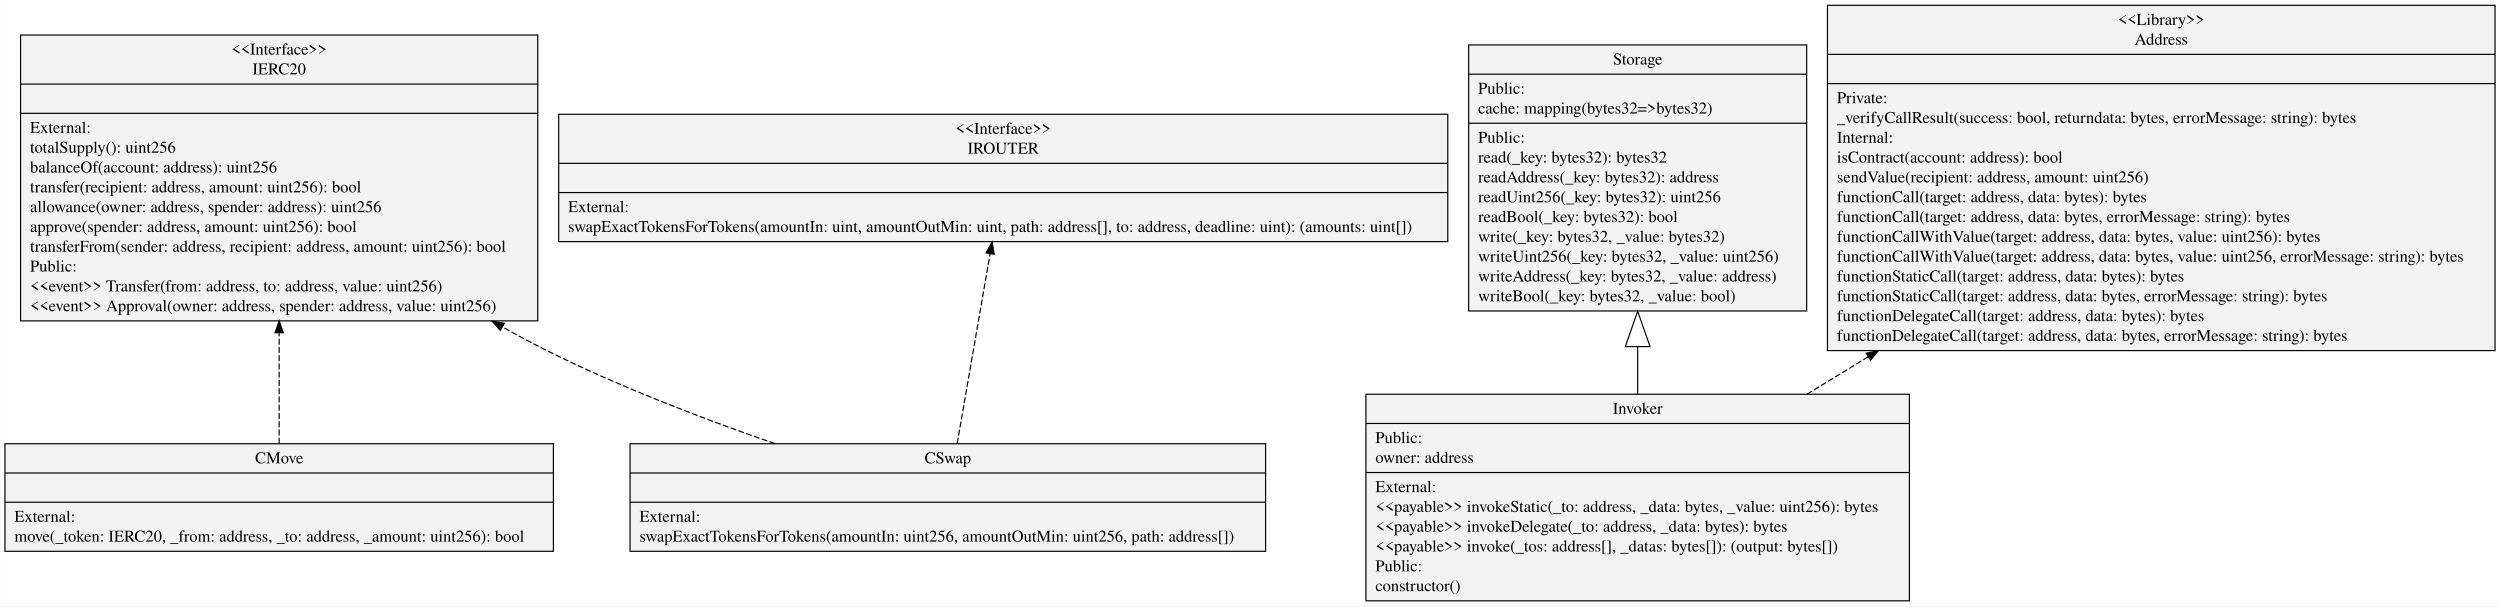
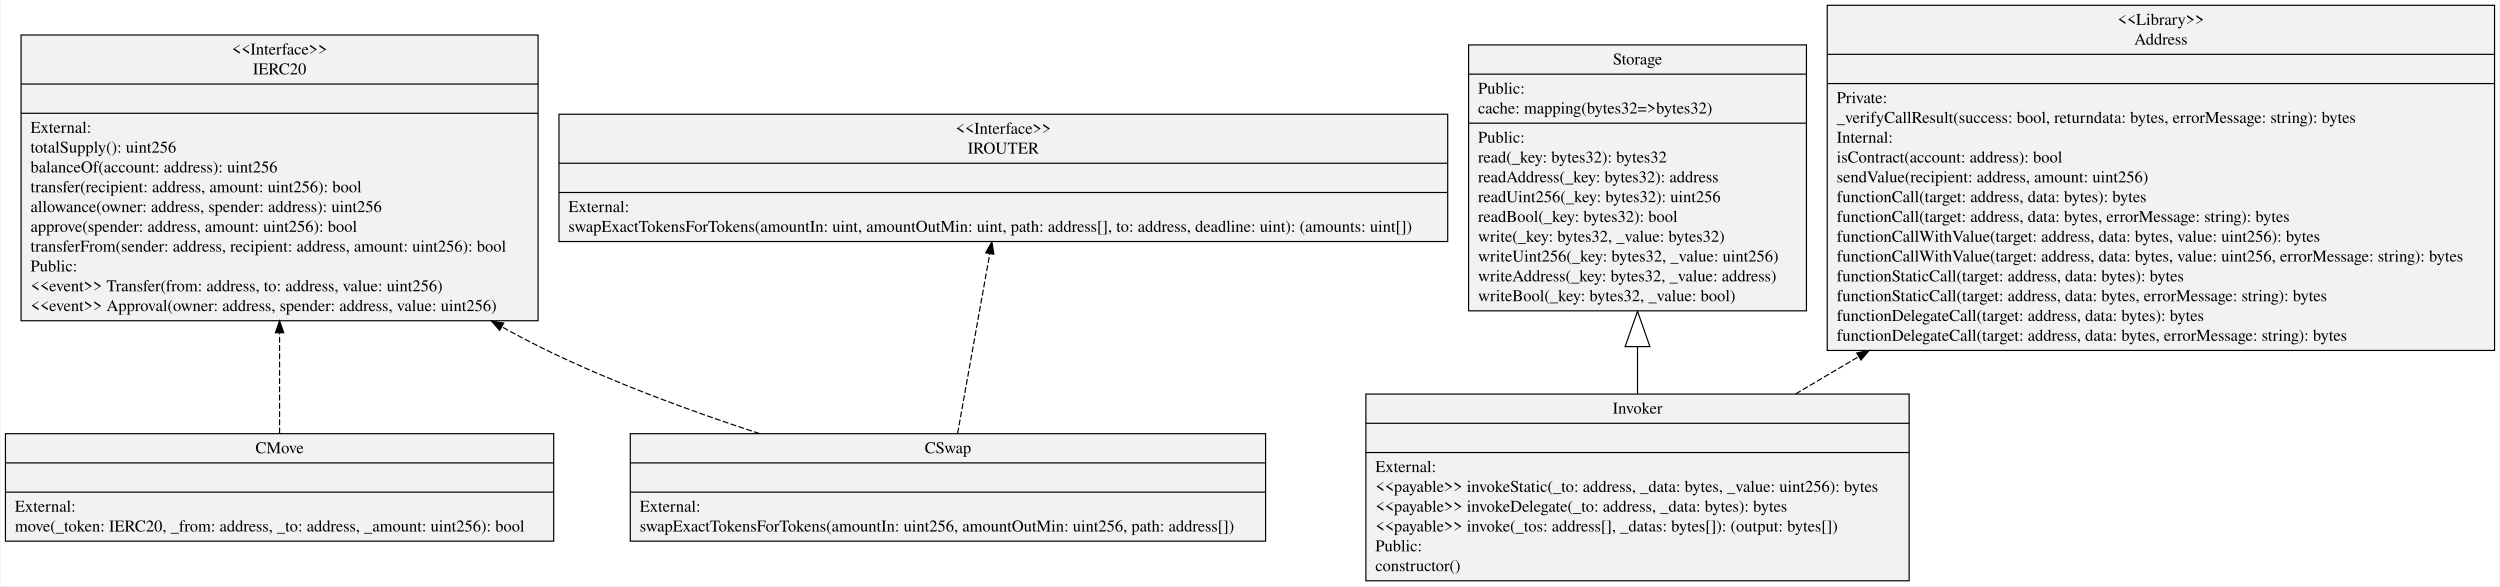
- <svg xmlns="http://www.w3.org/2000/svg" width="2120pt" height="514pt" viewBox="0.00 0.00 2119.61 514.00">
-   <g id="graph0" class="graph" transform="scale(1 1) rotate(0) translate(4 510)">
-     <polygon fill="#ffffff" stroke="transparent" points="-4,4 -4,-510 2115.608,-510 2115.608,4 -4,4" />
+ <svg xmlns="http://www.w3.org/2000/svg" width="2120pt" height="497pt" viewBox="0.00 0.00 2119.61 497.20">
+   <g id="graph0" class="graph" transform="scale(1 1) rotate(0) translate(4 493.2)">
+     <polygon fill="#ffffff" stroke="transparent" points="-4,4 -4,-493.2 2115.608,-493.2 2115.608,4 -4,4" />
    <g id="node1" class="node">
-       <polygon fill="#f2f2f2" stroke="#000000" points="0,-42.5 0,-133.7 465.099,-133.7 465.099,-42.5 0,-42.5" />
-       <text text-anchor="middle" x="232.549" y="-117.1" font-family="Times,serif" font-size="14.00" fill="#000000">CMove</text>
-       <polyline fill="none" stroke="#000000" points="0,-108.9 465.099,-108.9 " />
-       <text text-anchor="middle" x="232.549" y="-92.3" font-family="Times,serif" font-size="14.00" fill="#000000"> </text>
-       <polyline fill="none" stroke="#000000" points="0,-84.1 465.099,-84.1 " />
-       <text text-anchor="start" x="8" y="-67.5" font-family="Times,serif" font-size="14.00" fill="#000000">External:</text>
-       <text text-anchor="start" x="8" y="-50.7" font-family="Times,serif" font-size="14.00" fill="#000000">    move(_token: IERC20, _from: address, _to: address, _amount: uint256): bool</text>
+       <polygon fill="#f2f2f2" stroke="#000000" points="0,-34.1 0,-125.3 465.099,-125.3 465.099,-34.1 0,-34.1" />
+       <text text-anchor="middle" x="232.549" y="-108.7" font-family="Times,serif" font-size="14.00" fill="#000000">CMove</text>
+       <polyline fill="none" stroke="#000000" points="0,-100.5 465.099,-100.5 " />
+       <text text-anchor="middle" x="232.549" y="-83.9" font-family="Times,serif" font-size="14.00" fill="#000000"> </text>
+       <polyline fill="none" stroke="#000000" points="0,-75.7 465.099,-75.7 " />
+       <text text-anchor="start" x="8" y="-59.1" font-family="Times,serif" font-size="14.00" fill="#000000">External:</text>
+       <text text-anchor="start" x="8" y="-42.3" font-family="Times,serif" font-size="14.00" fill="#000000">    move(_token: IERC20, _from: address, _to: address, _amount: uint256): bool</text>
    </g>
    <g id="node7" class="node">
-       <polygon fill="#f2f2f2" stroke="#000000" points="13.25,-237.9 13.25,-480.3 451.849,-480.3 451.849,-237.9 13.25,-237.9" />
-       <text text-anchor="middle" x="232.549" y="-463.7" font-family="Times,serif" font-size="14.00" fill="#000000">&lt;&lt;Interface&gt;&gt;</text>
-       <text text-anchor="middle" x="232.549" y="-446.9" font-family="Times,serif" font-size="14.00" fill="#000000">IERC20</text>
-       <polyline fill="none" stroke="#000000" points="13.25,-438.7 451.849,-438.7 " />
-       <text text-anchor="middle" x="232.549" y="-422.1" font-family="Times,serif" font-size="14.00" fill="#000000"> </text>
-       <polyline fill="none" stroke="#000000" points="13.25,-413.9 451.849,-413.9 " />
-       <text text-anchor="start" x="21.25" y="-397.3" font-family="Times,serif" font-size="14.00" fill="#000000">External:</text>
-       <text text-anchor="start" x="21.25" y="-380.5" font-family="Times,serif" font-size="14.00" fill="#000000">     totalSupply(): uint256</text>
-       <text text-anchor="start" x="21.25" y="-363.7" font-family="Times,serif" font-size="14.00" fill="#000000">     balanceOf(account: address): uint256</text>
-       <text text-anchor="start" x="21.25" y="-346.9" font-family="Times,serif" font-size="14.00" fill="#000000">     transfer(recipient: address, amount: uint256): bool</text>
-       <text text-anchor="start" x="21.25" y="-330.1" font-family="Times,serif" font-size="14.00" fill="#000000">     allowance(owner: address, spender: address): uint256</text>
-       <text text-anchor="start" x="21.25" y="-313.3" font-family="Times,serif" font-size="14.00" fill="#000000">     approve(spender: address, amount: uint256): bool</text>
-       <text text-anchor="start" x="21.25" y="-296.5" font-family="Times,serif" font-size="14.00" fill="#000000">     transferFrom(sender: address, recipient: address, amount: uint256): bool</text>
-       <text text-anchor="start" x="21.25" y="-279.7" font-family="Times,serif" font-size="14.00" fill="#000000">Public:</text>
-       <text text-anchor="start" x="21.25" y="-262.9" font-family="Times,serif" font-size="14.00" fill="#000000">    &lt;&lt;event&gt;&gt; Transfer(from: address, to: address, value: uint256)</text>
-       <text text-anchor="start" x="21.25" y="-246.1" font-family="Times,serif" font-size="14.00" fill="#000000">    &lt;&lt;event&gt;&gt; Approval(owner: address, spender: address, value: uint256)</text>
+       <polygon fill="#f2f2f2" stroke="#000000" points="13.25,-221.1 13.25,-463.5 451.849,-463.5 451.849,-221.1 13.25,-221.1" />
+       <text text-anchor="middle" x="232.549" y="-446.9" font-family="Times,serif" font-size="14.00" fill="#000000">&lt;&lt;Interface&gt;&gt;</text>
+       <text text-anchor="middle" x="232.549" y="-430.1" font-family="Times,serif" font-size="14.00" fill="#000000">IERC20</text>
+       <polyline fill="none" stroke="#000000" points="13.25,-421.9 451.849,-421.9 " />
+       <text text-anchor="middle" x="232.549" y="-405.3" font-family="Times,serif" font-size="14.00" fill="#000000"> </text>
+       <polyline fill="none" stroke="#000000" points="13.25,-397.1 451.849,-397.1 " />
+       <text text-anchor="start" x="21.25" y="-380.5" font-family="Times,serif" font-size="14.00" fill="#000000">External:</text>
+       <text text-anchor="start" x="21.25" y="-363.7" font-family="Times,serif" font-size="14.00" fill="#000000">     totalSupply(): uint256</text>
+       <text text-anchor="start" x="21.25" y="-346.9" font-family="Times,serif" font-size="14.00" fill="#000000">     balanceOf(account: address): uint256</text>
+       <text text-anchor="start" x="21.25" y="-330.1" font-family="Times,serif" font-size="14.00" fill="#000000">     transfer(recipient: address, amount: uint256): bool</text>
+       <text text-anchor="start" x="21.25" y="-313.3" font-family="Times,serif" font-size="14.00" fill="#000000">     allowance(owner: address, spender: address): uint256</text>
+       <text text-anchor="start" x="21.25" y="-296.5" font-family="Times,serif" font-size="14.00" fill="#000000">     approve(spender: address, amount: uint256): bool</text>
+       <text text-anchor="start" x="21.25" y="-279.7" font-family="Times,serif" font-size="14.00" fill="#000000">     transferFrom(sender: address, recipient: address, amount: uint256): bool</text>
+       <text text-anchor="start" x="21.25" y="-262.9" font-family="Times,serif" font-size="14.00" fill="#000000">Public:</text>
+       <text text-anchor="start" x="21.25" y="-246.1" font-family="Times,serif" font-size="14.00" fill="#000000">    &lt;&lt;event&gt;&gt; Transfer(from: address, to: address, value: uint256)</text>
+       <text text-anchor="start" x="21.25" y="-229.3" font-family="Times,serif" font-size="14.00" fill="#000000">    &lt;&lt;event&gt;&gt; Approval(owner: address, spender: address, value: uint256)</text>
    </g>
    <g id="edge1" class="edge">
-       <path fill="none" stroke="#000000" stroke-dasharray="5,2" d="M232.549,-133.765C232.549,-159.739 232.549,-193.728 232.549,-227.403" />
-       <polygon fill="#000000" stroke="#000000" points="229.05,-227.835 232.549,-237.835 236.05,-227.835 229.05,-227.835" />
+       <path fill="none" stroke="#000000" stroke-dasharray="5,2" d="M232.549,-125.441C232.549,-149.338 232.549,-179.93 232.549,-210.555" />
+       <polygon fill="#000000" stroke="#000000" points="229.05,-210.933 232.549,-220.933 236.05,-210.933 229.05,-210.933" />
    </g>
    <g id="node2" class="node">
-       <polygon fill="#f2f2f2" stroke="#000000" points="469.573,-305.1 469.573,-413.1 1223.526,-413.1 1223.526,-305.1 469.573,-305.1" />
-       <text text-anchor="middle" x="846.549" y="-396.5" font-family="Times,serif" font-size="14.00" fill="#000000">&lt;&lt;Interface&gt;&gt;</text>
-       <text text-anchor="middle" x="846.549" y="-379.7" font-family="Times,serif" font-size="14.00" fill="#000000">IROUTER</text>
-       <polyline fill="none" stroke="#000000" points="469.573,-371.5 1223.526,-371.5 " />
-       <text text-anchor="middle" x="846.549" y="-354.9" font-family="Times,serif" font-size="14.00" fill="#000000"> </text>
-       <polyline fill="none" stroke="#000000" points="469.573,-346.7 1223.526,-346.7 " />
-       <text text-anchor="start" x="477.573" y="-330.1" font-family="Times,serif" font-size="14.00" fill="#000000">External:</text>
-       <text text-anchor="start" x="477.573" y="-313.3" font-family="Times,serif" font-size="14.00" fill="#000000">     swapExactTokensForTokens(amountIn: uint, amountOutMin: uint, path: address[], to: address, deadline: uint): (amounts: uint[])</text>
+       <polygon fill="#f2f2f2" stroke="#000000" points="469.573,-288.3 469.573,-396.3 1223.526,-396.3 1223.526,-288.3 469.573,-288.3" />
+       <text text-anchor="middle" x="846.549" y="-379.7" font-family="Times,serif" font-size="14.00" fill="#000000">&lt;&lt;Interface&gt;&gt;</text>
+       <text text-anchor="middle" x="846.549" y="-362.9" font-family="Times,serif" font-size="14.00" fill="#000000">IROUTER</text>
+       <polyline fill="none" stroke="#000000" points="469.573,-354.7 1223.526,-354.7 " />
+       <text text-anchor="middle" x="846.549" y="-338.1" font-family="Times,serif" font-size="14.00" fill="#000000"> </text>
+       <polyline fill="none" stroke="#000000" points="469.573,-329.9 1223.526,-329.9 " />
+       <text text-anchor="start" x="477.573" y="-313.3" font-family="Times,serif" font-size="14.00" fill="#000000">External:</text>
+       <text text-anchor="start" x="477.573" y="-296.5" font-family="Times,serif" font-size="14.00" fill="#000000">     swapExactTokensForTokens(amountIn: uint, amountOutMin: uint, path: address[], to: address, deadline: uint): (amounts: uint[])</text>
    </g>
    <g id="node3" class="node">
-       <polygon fill="#f2f2f2" stroke="#000000" points="530.074,-42.5 530.074,-133.7 1069.025,-133.7 1069.025,-42.5 530.074,-42.5" />
-       <text text-anchor="middle" x="799.549" y="-117.1" font-family="Times,serif" font-size="14.00" fill="#000000">CSwap</text>
-       <polyline fill="none" stroke="#000000" points="530.074,-108.9 1069.025,-108.9 " />
-       <text text-anchor="middle" x="799.549" y="-92.3" font-family="Times,serif" font-size="14.00" fill="#000000"> </text>
-       <polyline fill="none" stroke="#000000" points="530.074,-84.1 1069.025,-84.1 " />
-       <text text-anchor="start" x="538.074" y="-67.5" font-family="Times,serif" font-size="14.00" fill="#000000">External:</text>
-       <text text-anchor="start" x="538.074" y="-50.7" font-family="Times,serif" font-size="14.00" fill="#000000">    swapExactTokensForTokens(amountIn: uint256, amountOutMin: uint256, path: address[])</text>
+       <polygon fill="#f2f2f2" stroke="#000000" points="530.074,-34.1 530.074,-125.3 1069.025,-125.3 1069.025,-34.1 530.074,-34.1" />
+       <text text-anchor="middle" x="799.549" y="-108.7" font-family="Times,serif" font-size="14.00" fill="#000000">CSwap</text>
+       <polyline fill="none" stroke="#000000" points="530.074,-100.5 1069.025,-100.5 " />
+       <text text-anchor="middle" x="799.549" y="-83.9" font-family="Times,serif" font-size="14.00" fill="#000000"> </text>
+       <polyline fill="none" stroke="#000000" points="530.074,-75.7 1069.025,-75.7 " />
+       <text text-anchor="start" x="538.074" y="-59.1" font-family="Times,serif" font-size="14.00" fill="#000000">External:</text>
+       <text text-anchor="start" x="538.074" y="-42.3" font-family="Times,serif" font-size="14.00" fill="#000000">    swapExactTokensForTokens(amountIn: uint256, amountOutMin: uint256, path: address[])</text>
    </g>
    <g id="edge2" class="edge">
-       <path fill="none" stroke="#000000" stroke-dasharray="5,2" d="M807.469,-133.765C815.13,-177.936 826.811,-245.289 835.408,-294.859" />
-       <polygon fill="#000000" stroke="#000000" points="831.981,-295.583 837.139,-304.837 838.878,-294.386 831.981,-295.583" />
+       <path fill="none" stroke="#000000" stroke-dasharray="5,2" d="M807.736,-125.441C815.283,-167.607 826.562,-230.624 835.019,-277.876" />
+       <polygon fill="#000000" stroke="#000000" points="831.625,-278.782 836.832,-288.009 838.516,-277.548 831.625,-278.782" />
    </g>
    <g id="edge3" class="edge">
-       <path fill="none" stroke="#000000" stroke-dasharray="5,2" d="M653.088,-133.765C592.249,-154.757 521.713,-181.772 460.55,-212.2 447.79,-218.548 434.86,-225.448 421.98,-232.681" />
-       <polygon fill="#000000" stroke="#000000" points="420.04,-229.757 413.073,-237.739 423.497,-235.845 420.04,-229.757" />
+       <path fill="none" stroke="#000000" stroke-dasharray="5,2" d="M639.822,-125.358C582.102,-144.147 517.229,-167.977 460.55,-195.4 447.548,-201.69 434.39,-208.582 421.298,-215.841" />
+       <polygon fill="#000000" stroke="#000000" points="419.255,-212.974 412.248,-220.922 422.681,-219.078 419.255,-212.974" />
    </g>
    <g id="node4" class="node">
-       <polygon fill="#f2f2f2" stroke="#000000" points="1154.112,-.5 1154.112,-175.7 1614.987,-175.7 1614.987,-.5 1154.112,-.5" />
-       <text text-anchor="middle" x="1384.55" y="-159.1" font-family="Times,serif" font-size="14.00" fill="#000000">Invoker</text>
-       <polyline fill="none" stroke="#000000" points="1154.112,-150.9 1614.987,-150.9 " />
-       <text text-anchor="start" x="1162.112" y="-134.3" font-family="Times,serif" font-size="14.00" fill="#000000">Public:</text>
-       <text text-anchor="start" x="1162.112" y="-117.5" font-family="Times,serif" font-size="14.00" fill="#000000">   owner: address</text>
+       <polygon fill="#f2f2f2" stroke="#000000" points="1154.112,-.5 1154.112,-158.9 1614.987,-158.9 1614.987,-.5 1154.112,-.5" />
+       <text text-anchor="middle" x="1384.55" y="-142.3" font-family="Times,serif" font-size="14.00" fill="#000000">Invoker</text>
+       <polyline fill="none" stroke="#000000" points="1154.112,-134.1 1614.987,-134.1 " />
+       <text text-anchor="middle" x="1384.55" y="-117.5" font-family="Times,serif" font-size="14.00" fill="#000000"> </text>
      <polyline fill="none" stroke="#000000" points="1154.112,-109.3 1614.987,-109.3 " />
      <text text-anchor="start" x="1162.112" y="-92.7" font-family="Times,serif" font-size="14.00" fill="#000000">External:</text>
      <text text-anchor="start" x="1162.112" y="-75.9" font-family="Times,serif" font-size="14.00" fill="#000000">    &lt;&lt;payable&gt;&gt; invokeStatic(_to: address, _data: bytes, _value: uint256): bytes</text>
      <text text-anchor="start" x="1162.112" y="-59.1" font-family="Times,serif" font-size="14.00" fill="#000000">    &lt;&lt;payable&gt;&gt; invokeDelegate(_to: address, _data: bytes): bytes</text>
      <text text-anchor="start" x="1162.112" y="-42.3" font-family="Times,serif" font-size="14.00" fill="#000000">    &lt;&lt;payable&gt;&gt; invoke(_tos: address[], _datas: bytes[]): (output: bytes[])</text>
      <text text-anchor="start" x="1162.112" y="-25.5" font-family="Times,serif" font-size="14.00" fill="#000000">Public:</text>
      <text text-anchor="start" x="1162.112" y="-8.7" font-family="Times,serif" font-size="14.00" fill="#000000">    constructor()</text>
    </g>
    <g id="node5" class="node">
-       <polygon fill="#f2f2f2" stroke="#000000" points="1241.24,-246.3 1241.24,-471.9 1527.859,-471.9 1527.859,-246.3 1241.24,-246.3" />
-       <text text-anchor="middle" x="1384.55" y="-455.3" font-family="Times,serif" font-size="14.00" fill="#000000">Storage</text>
-       <polyline fill="none" stroke="#000000" points="1241.24,-447.1 1527.859,-447.1 " />
-       <text text-anchor="start" x="1249.24" y="-430.5" font-family="Times,serif" font-size="14.00" fill="#000000">Public:</text>
-       <text text-anchor="start" x="1249.24" y="-413.7" font-family="Times,serif" font-size="14.00" fill="#000000">   cache: mapping(bytes32=&gt;bytes32)</text>
-       <polyline fill="none" stroke="#000000" points="1241.24,-405.5 1527.859,-405.5 " />
-       <text text-anchor="start" x="1249.24" y="-388.9" font-family="Times,serif" font-size="14.00" fill="#000000">Public:</text>
-       <text text-anchor="start" x="1249.24" y="-372.1" font-family="Times,serif" font-size="14.00" fill="#000000">    read(_key: bytes32): bytes32</text>
-       <text text-anchor="start" x="1249.24" y="-355.3" font-family="Times,serif" font-size="14.00" fill="#000000">    readAddress(_key: bytes32): address</text>
-       <text text-anchor="start" x="1249.24" y="-338.5" font-family="Times,serif" font-size="14.00" fill="#000000">    readUint256(_key: bytes32): uint256</text>
-       <text text-anchor="start" x="1249.24" y="-321.7" font-family="Times,serif" font-size="14.00" fill="#000000">    readBool(_key: bytes32): bool</text>
-       <text text-anchor="start" x="1249.24" y="-304.9" font-family="Times,serif" font-size="14.00" fill="#000000">    write(_key: bytes32, _value: bytes32)</text>
-       <text text-anchor="start" x="1249.24" y="-288.1" font-family="Times,serif" font-size="14.00" fill="#000000">    writeUint256(_key: bytes32, _value: uint256)</text>
-       <text text-anchor="start" x="1249.24" y="-271.3" font-family="Times,serif" font-size="14.00" fill="#000000">    writeAddress(_key: bytes32, _value: address)</text>
-       <text text-anchor="start" x="1249.24" y="-254.5" font-family="Times,serif" font-size="14.00" fill="#000000">    writeBool(_key: bytes32, _value: bool)</text>
+       <polygon fill="#f2f2f2" stroke="#000000" points="1241.24,-229.5 1241.24,-455.1 1527.859,-455.1 1527.859,-229.5 1241.24,-229.5" />
+       <text text-anchor="middle" x="1384.55" y="-438.5" font-family="Times,serif" font-size="14.00" fill="#000000">Storage</text>
+       <polyline fill="none" stroke="#000000" points="1241.24,-430.3 1527.859,-430.3 " />
+       <text text-anchor="start" x="1249.24" y="-413.7" font-family="Times,serif" font-size="14.00" fill="#000000">Public:</text>
+       <text text-anchor="start" x="1249.24" y="-396.9" font-family="Times,serif" font-size="14.00" fill="#000000">   cache: mapping(bytes32=&gt;bytes32)</text>
+       <polyline fill="none" stroke="#000000" points="1241.24,-388.7 1527.859,-388.7 " />
+       <text text-anchor="start" x="1249.24" y="-372.1" font-family="Times,serif" font-size="14.00" fill="#000000">Public:</text>
+       <text text-anchor="start" x="1249.24" y="-355.3" font-family="Times,serif" font-size="14.00" fill="#000000">    read(_key: bytes32): bytes32</text>
+       <text text-anchor="start" x="1249.24" y="-338.5" font-family="Times,serif" font-size="14.00" fill="#000000">    readAddress(_key: bytes32): address</text>
+       <text text-anchor="start" x="1249.24" y="-321.7" font-family="Times,serif" font-size="14.00" fill="#000000">    readUint256(_key: bytes32): uint256</text>
+       <text text-anchor="start" x="1249.24" y="-304.9" font-family="Times,serif" font-size="14.00" fill="#000000">    readBool(_key: bytes32): bool</text>
+       <text text-anchor="start" x="1249.24" y="-288.1" font-family="Times,serif" font-size="14.00" fill="#000000">    write(_key: bytes32, _value: bytes32)</text>
+       <text text-anchor="start" x="1249.24" y="-271.3" font-family="Times,serif" font-size="14.00" fill="#000000">    writeUint256(_key: bytes32, _value: uint256)</text>
+       <text text-anchor="start" x="1249.24" y="-254.5" font-family="Times,serif" font-size="14.00" fill="#000000">    writeAddress(_key: bytes32, _value: address)</text>
+       <text text-anchor="start" x="1249.24" y="-237.7" font-family="Times,serif" font-size="14.00" fill="#000000">    writeBool(_key: bytes32, _value: bool)</text>
    </g>
    <g id="edge4" class="edge">
-       <path fill="none" stroke="#000000" d="M1384.55,-175.712C1384.55,-188.675 1384.55,-202.309 1384.55,-216.048" />
-       <polygon fill="none" stroke="#000000" points="1374.05,-216.069 1384.55,-246.069 1395.05,-216.069 1374.05,-216.069" />
+       <path fill="none" stroke="#000000" d="M1384.55,-159.201C1384.55,-171.943 1384.55,-185.46 1384.55,-199.15" />
+       <polygon fill="none" stroke="#000000" points="1374.05,-199.163 1384.55,-229.163 1395.05,-199.163 1374.05,-199.163" />
    </g>
    <g id="node6" class="node">
-       <polygon fill="#f2f2f2" stroke="#000000" points="1545.492,-212.7 1545.492,-505.5 2111.608,-505.5 2111.608,-212.7 1545.492,-212.7" />
-       <text text-anchor="middle" x="1828.55" y="-488.9" font-family="Times,serif" font-size="14.00" fill="#000000">&lt;&lt;Library&gt;&gt;</text>
-       <text text-anchor="middle" x="1828.55" y="-472.1" font-family="Times,serif" font-size="14.00" fill="#000000">Address</text>
-       <polyline fill="none" stroke="#000000" points="1545.492,-463.9 2111.608,-463.9 " />
-       <text text-anchor="middle" x="1828.55" y="-447.3" font-family="Times,serif" font-size="14.00" fill="#000000"> </text>
-       <polyline fill="none" stroke="#000000" points="1545.492,-439.1 2111.608,-439.1 " />
-       <text text-anchor="start" x="1553.492" y="-422.5" font-family="Times,serif" font-size="14.00" fill="#000000">Private:</text>
-       <text text-anchor="start" x="1553.492" y="-405.7" font-family="Times,serif" font-size="14.00" fill="#000000">    _verifyCallResult(success: bool, returndata: bytes, errorMessage: string): bytes</text>
-       <text text-anchor="start" x="1553.492" y="-388.9" font-family="Times,serif" font-size="14.00" fill="#000000">Internal:</text>
-       <text text-anchor="start" x="1553.492" y="-372.1" font-family="Times,serif" font-size="14.00" fill="#000000">    isContract(account: address): bool</text>
-       <text text-anchor="start" x="1553.492" y="-355.3" font-family="Times,serif" font-size="14.00" fill="#000000">    sendValue(recipient: address, amount: uint256)</text>
-       <text text-anchor="start" x="1553.492" y="-338.5" font-family="Times,serif" font-size="14.00" fill="#000000">    functionCall(target: address, data: bytes): bytes</text>
-       <text text-anchor="start" x="1553.492" y="-321.7" font-family="Times,serif" font-size="14.00" fill="#000000">    functionCall(target: address, data: bytes, errorMessage: string): bytes</text>
-       <text text-anchor="start" x="1553.492" y="-304.9" font-family="Times,serif" font-size="14.00" fill="#000000">    functionCallWithValue(target: address, data: bytes, value: uint256): bytes</text>
-       <text text-anchor="start" x="1553.492" y="-288.1" font-family="Times,serif" font-size="14.00" fill="#000000">    functionCallWithValue(target: address, data: bytes, value: uint256, errorMessage: string): bytes</text>
-       <text text-anchor="start" x="1553.492" y="-271.3" font-family="Times,serif" font-size="14.00" fill="#000000">    functionStaticCall(target: address, data: bytes): bytes</text>
-       <text text-anchor="start" x="1553.492" y="-254.5" font-family="Times,serif" font-size="14.00" fill="#000000">    functionStaticCall(target: address, data: bytes, errorMessage: string): bytes</text>
-       <text text-anchor="start" x="1553.492" y="-237.7" font-family="Times,serif" font-size="14.00" fill="#000000">    functionDelegateCall(target: address, data: bytes): bytes</text>
-       <text text-anchor="start" x="1553.492" y="-220.9" font-family="Times,serif" font-size="14.00" fill="#000000">    functionDelegateCall(target: address, data: bytes, errorMessage: string): bytes</text>
+       <polygon fill="#f2f2f2" stroke="#000000" points="1545.492,-195.9 1545.492,-488.7 2111.608,-488.7 2111.608,-195.9 1545.492,-195.9" />
+       <text text-anchor="middle" x="1828.55" y="-472.1" font-family="Times,serif" font-size="14.00" fill="#000000">&lt;&lt;Library&gt;&gt;</text>
+       <text text-anchor="middle" x="1828.55" y="-455.3" font-family="Times,serif" font-size="14.00" fill="#000000">Address</text>
+       <polyline fill="none" stroke="#000000" points="1545.492,-447.1 2111.608,-447.1 " />
+       <text text-anchor="middle" x="1828.55" y="-430.5" font-family="Times,serif" font-size="14.00" fill="#000000"> </text>
+       <polyline fill="none" stroke="#000000" points="1545.492,-422.3 2111.608,-422.3 " />
+       <text text-anchor="start" x="1553.492" y="-405.7" font-family="Times,serif" font-size="14.00" fill="#000000">Private:</text>
+       <text text-anchor="start" x="1553.492" y="-388.9" font-family="Times,serif" font-size="14.00" fill="#000000">    _verifyCallResult(success: bool, returndata: bytes, errorMessage: string): bytes</text>
+       <text text-anchor="start" x="1553.492" y="-372.1" font-family="Times,serif" font-size="14.00" fill="#000000">Internal:</text>
+       <text text-anchor="start" x="1553.492" y="-355.3" font-family="Times,serif" font-size="14.00" fill="#000000">    isContract(account: address): bool</text>
+       <text text-anchor="start" x="1553.492" y="-338.5" font-family="Times,serif" font-size="14.00" fill="#000000">    sendValue(recipient: address, amount: uint256)</text>
+       <text text-anchor="start" x="1553.492" y="-321.7" font-family="Times,serif" font-size="14.00" fill="#000000">    functionCall(target: address, data: bytes): bytes</text>
+       <text text-anchor="start" x="1553.492" y="-304.9" font-family="Times,serif" font-size="14.00" fill="#000000">    functionCall(target: address, data: bytes, errorMessage: string): bytes</text>
+       <text text-anchor="start" x="1553.492" y="-288.1" font-family="Times,serif" font-size="14.00" fill="#000000">    functionCallWithValue(target: address, data: bytes, value: uint256): bytes</text>
+       <text text-anchor="start" x="1553.492" y="-271.3" font-family="Times,serif" font-size="14.00" fill="#000000">    functionCallWithValue(target: address, data: bytes, value: uint256, errorMessage: string): bytes</text>
+       <text text-anchor="start" x="1553.492" y="-254.5" font-family="Times,serif" font-size="14.00" fill="#000000">    functionStaticCall(target: address, data: bytes): bytes</text>
+       <text text-anchor="start" x="1553.492" y="-237.7" font-family="Times,serif" font-size="14.00" fill="#000000">    functionStaticCall(target: address, data: bytes, errorMessage: string): bytes</text>
+       <text text-anchor="start" x="1553.492" y="-220.9" font-family="Times,serif" font-size="14.00" fill="#000000">    functionDelegateCall(target: address, data: bytes): bytes</text>
+       <text text-anchor="start" x="1553.492" y="-204.1" font-family="Times,serif" font-size="14.00" fill="#000000">    functionDelegateCall(target: address, data: bytes, errorMessage: string): bytes</text>
    </g>
    <g id="edge5" class="edge">
-       <path fill="none" stroke="#000000" stroke-dasharray="5,2" d="M1528.09,-175.712C1544.856,-185.945 1562.306,-196.596 1579.985,-207.386" />
-       <polygon fill="#000000" stroke="#000000" points="1578.321,-210.471 1588.68,-212.693 1581.967,-204.496 1578.321,-210.471" />
+       <path fill="none" stroke="#000000" stroke-dasharray="5,2" d="M1518.668,-159.023C1535.78,-169.144 1553.723,-179.756 1571.986,-190.558" />
+       <polygon fill="#000000" stroke="#000000" points="1570.585,-193.796 1580.974,-195.874 1574.149,-187.771 1570.585,-193.796" />
    </g>
  </g>
</svg>
